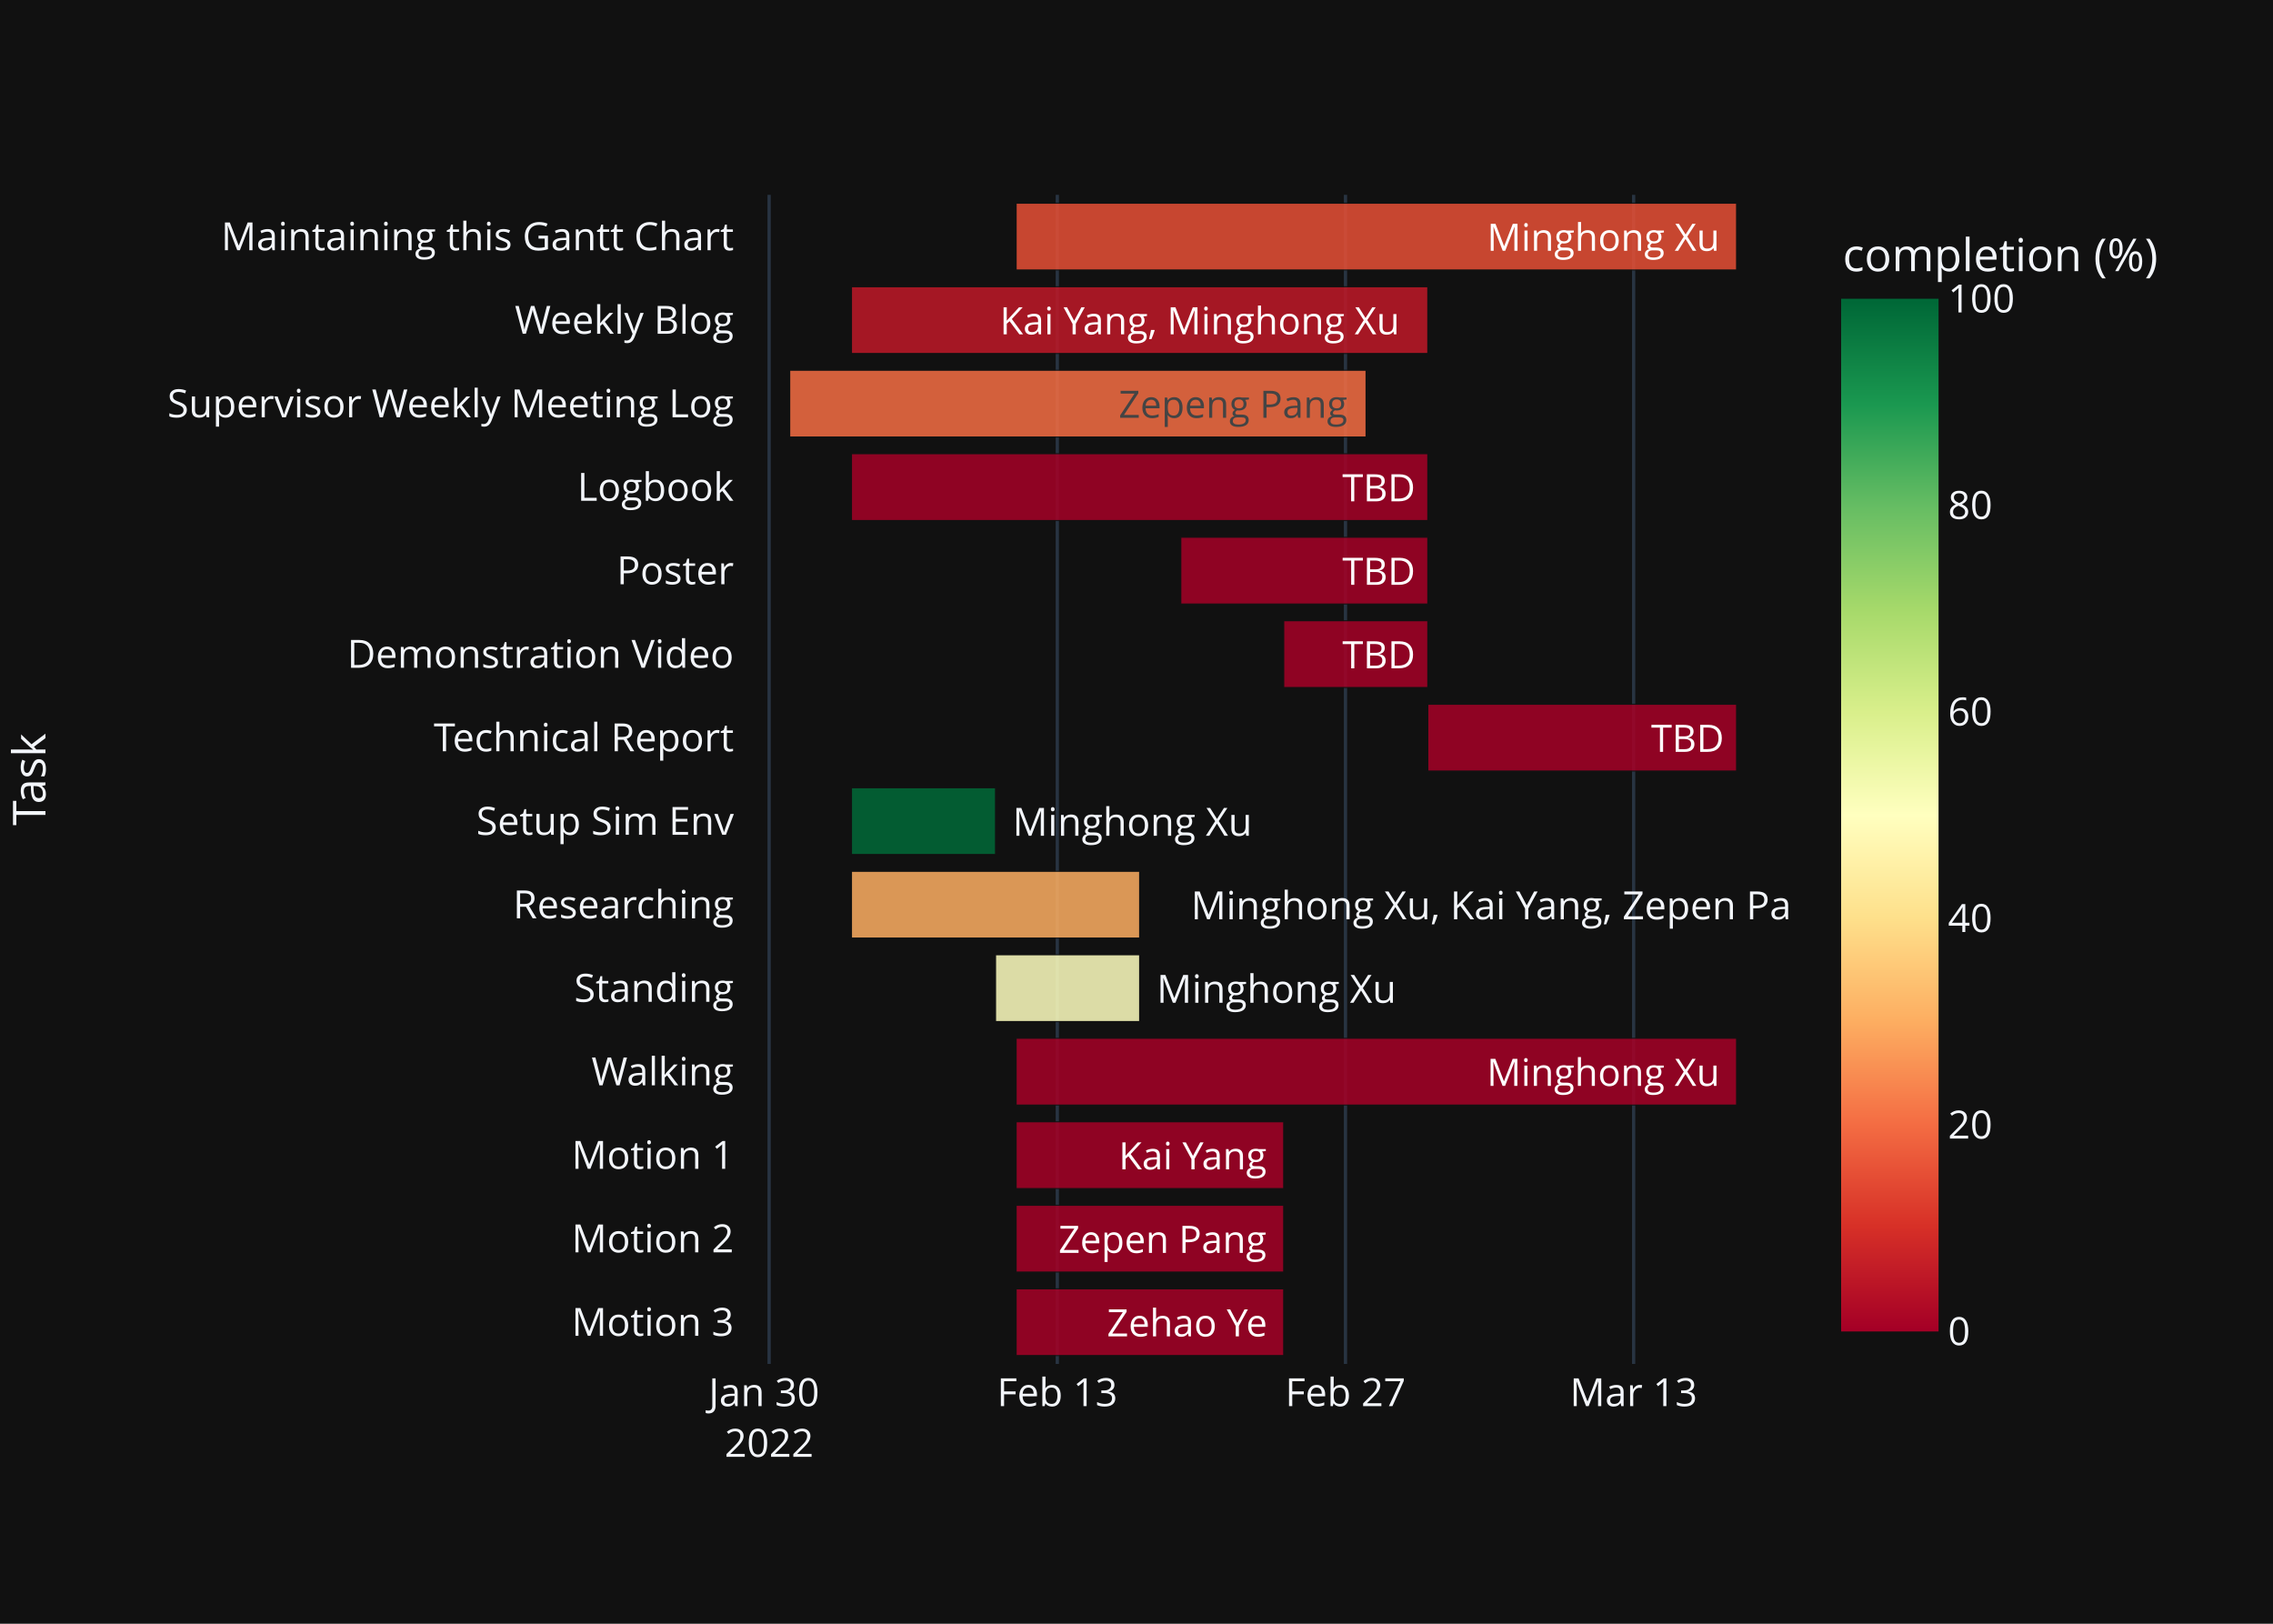
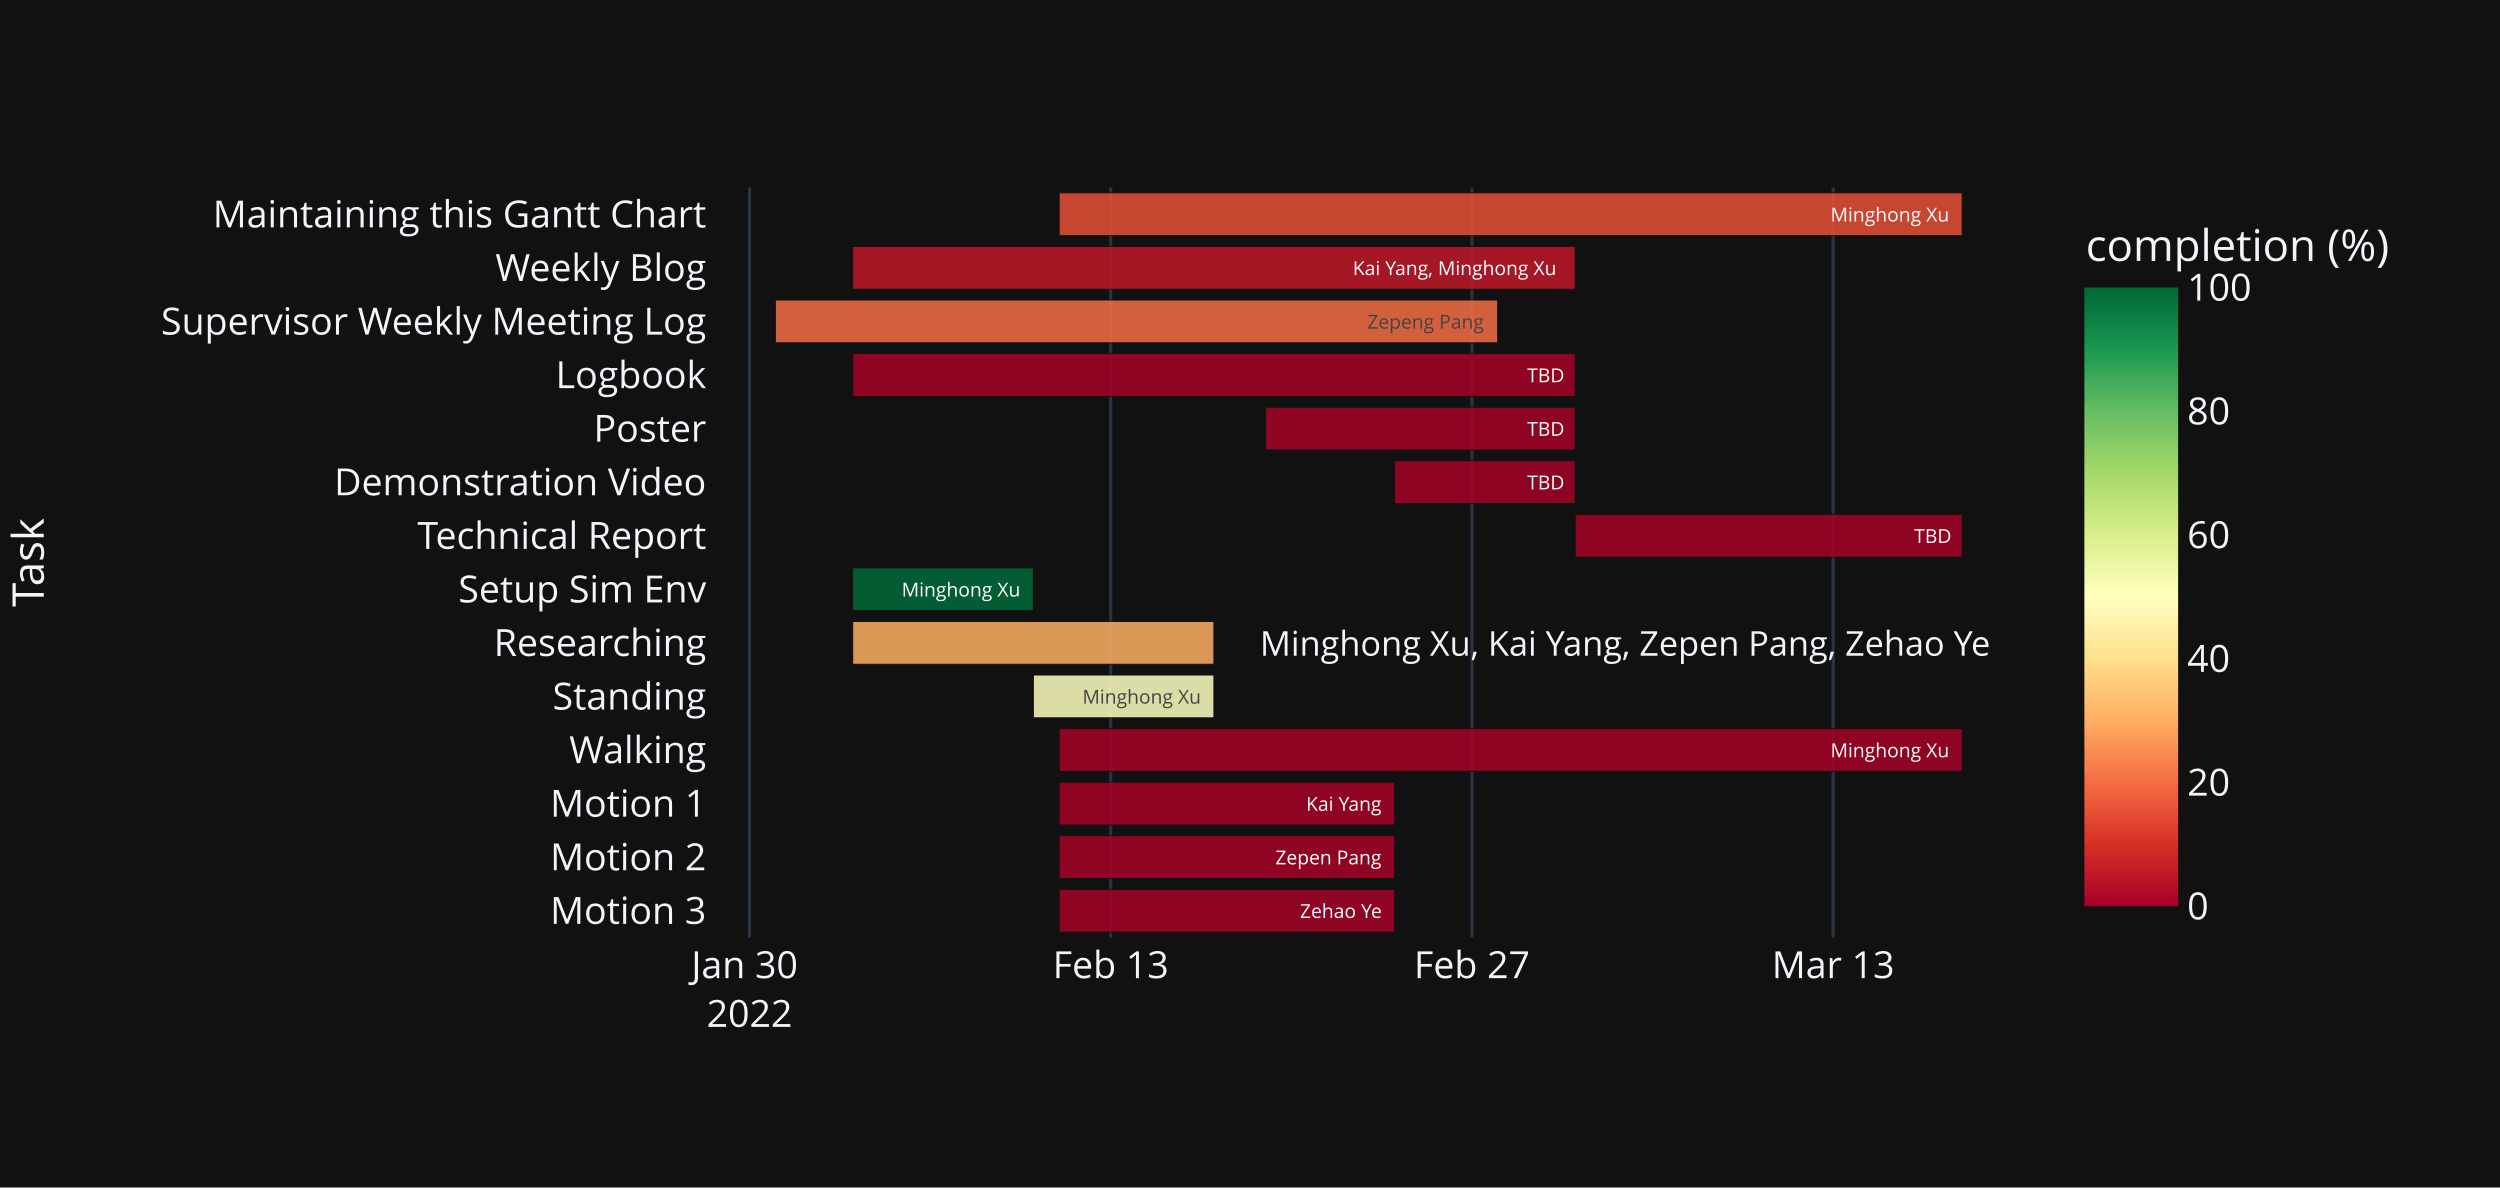
- <svg xmlns="http://www.w3.org/2000/svg" class="main-svg" width="1050" height="750" style="" viewBox="0 0 700 500">
-   <rect x="0" y="0" width="700" height="500" style="fill: rgb(17, 17, 17); fill-opacity: 1;" />
-   <defs id="defs-c829f0">
+ <svg xmlns="http://www.w3.org/2000/svg" class="main-svg" width="1200" height="570" style="" viewBox="0 0 800 380">
+   <rect x="0" y="0" width="800" height="380" style="fill: rgb(17, 17, 17); fill-opacity: 1;" />
+   <defs id="defs-2708a8">
    <g class="clips">
-       <clipPath id="clipc829f0xyplot" class="plotclip">
-         <rect width="324" height="360" />
-       </clipPath>
-       <clipPath class="axesclip" id="clipc829f0x">
-         <rect x="227" y="0" width="324" height="500" />
-       </clipPath>
-       <clipPath class="axesclip" id="clipc829f0y">
-         <rect x="0" y="60" width="700" height="360" />
-       </clipPath>
-       <clipPath class="axesclip" id="clipc829f0xy">
-         <rect x="227" y="60" width="324" height="360" />
+       <clipPath id="clip2708a8xyplot" class="plotclip">
+         <rect width="422" height="240" />
+       </clipPath>
+       <clipPath class="axesclip" id="clip2708a8x">
+         <rect x="227" y="0" width="422" height="380" />
+       </clipPath>
+       <clipPath class="axesclip" id="clip2708a8y">
+         <rect x="0" y="60" width="800" height="240" />
+       </clipPath>
+       <clipPath class="axesclip" id="clip2708a8xy">
+         <rect x="227" y="60" width="422" height="240" />
      </clipPath>
    </g>
    <g class="gradients">
-       <linearGradient x1="0" x2="0" y1="1" y2="0" id="gc829f0-cbcoloraxis">
+       <linearGradient x1="0" x2="0" y1="1" y2="0" id="g2708a8-cbcoloraxis">
        <stop offset="0%" stop-color="rgb(165, 0, 38)" stop-opacity="1" />
        <stop offset="10%" stop-color="rgb(215, 48, 39)" stop-opacity="1" />
        <stop offset="20%" stop-color="rgb(244, 109, 67)" stop-opacity="1" />
        <stop offset="30%" stop-color="rgb(253, 174, 97)" stop-opacity="1" />
        <stop offset="40%" stop-color="rgb(254, 224, 139)" stop-opacity="1" />
        <stop offset="50%" stop-color="rgb(255, 255, 191)" stop-opacity="1" />
        <stop offset="60%" stop-color="rgb(217, 239, 139)" stop-opacity="1" />
        <stop offset="70%" stop-color="rgb(166, 217, 106)" stop-opacity="1" />
        <stop offset="80%" stop-color="rgb(102, 189, 99)" stop-opacity="1" />
        <stop offset="90%" stop-color="rgb(26, 152, 80)" stop-opacity="1" />
        <stop offset="100%" stop-color="rgb(0, 104, 55)" stop-opacity="1" />
      </linearGradient>
    </g>
    <g class="patterns" />
  </defs>
  <g class="bglayer" />
  <g class="layer-below">
    <g class="imagelayer" />
    <g class="shapelayer" />
  </g>
  <g class="cartesianlayer">
    <g class="subplot xy">
      <g class="layer-subplot">
        <g class="shapelayer" />
        <g class="imagelayer" />
      </g>
      <g class="gridlayer">
        <g class="x">
-           <path class="xgrid crisp" transform="translate(236.86,0)" d="M0,60v360" style="stroke: rgb(40, 52, 66); stroke-opacity: 1; stroke-width: 1px;" />
-           <path class="xgrid crisp" transform="translate(325.61,0)" d="M0,60v360" style="stroke: rgb(40, 52, 66); stroke-opacity: 1; stroke-width: 1px;" />
-           <path class="xgrid crisp" transform="translate(414.36,0)" d="M0,60v360" style="stroke: rgb(40, 52, 66); stroke-opacity: 1; stroke-width: 1px;" />
-           <path class="xgrid crisp" transform="translate(503.1,0)" d="M0,60v360" style="stroke: rgb(40, 52, 66); stroke-opacity: 1; stroke-width: 1px;" />
+           <path class="xgrid crisp" transform="translate(239.84,0)" d="M0,60v240" style="stroke: rgb(40, 52, 66); stroke-opacity: 1; stroke-width: 1px;" />
+           <path class="xgrid crisp" transform="translate(355.43,0)" d="M0,60v240" style="stroke: rgb(40, 52, 66); stroke-opacity: 1; stroke-width: 1px;" />
+           <path class="xgrid crisp" transform="translate(471.03,0)" d="M0,60v240" style="stroke: rgb(40, 52, 66); stroke-opacity: 1; stroke-width: 1px;" />
+           <path class="xgrid crisp" transform="translate(586.62,0)" d="M0,60v240" style="stroke: rgb(40, 52, 66); stroke-opacity: 1; stroke-width: 1px;" />
        </g>
        <g class="y" />
      </g>
      <g class="zerolinelayer" />
      <path class="xlines-below" />
      <path class="ylines-below" />
      <g class="overlines-below" />
      <g class="xaxislayer-below" />
      <g class="yaxislayer-below" />
      <g class="overaxes-below" />
-       <g class="plot" transform="translate(227,60)" clip-path="url(#clipc829f0xyplot)">
+       <g class="plot" transform="translate(227,60)" clip-path="url(#clip2708a8xyplot)">
        <g class="barlayer mlayer">
          <g class="trace bars" style="opacity: 1;">
            <g class="points">
              <g class="point">
-                 <path d="M85.93,2.57V23.14H307.8V2.57Z" style="vector-effect: non-scaling-stroke; opacity: 0.85; stroke-width: 0.5px; fill: rgb(230, 79, 53); fill-opacity: 1; stroke: rgb(17, 17, 17); stroke-opacity: 1;" />
-                 <text class="bartext bartext-inside" text-anchor="middle" data-notex="1" x="0" y="0" style="font-family: 'Open Sans', verdana, arial, sans-serif; font-size: 12px; fill: rgb(255, 255, 255); fill-opacity: 1; white-space: pre;" transform="translate(266.7814,17.226)scale(0.9713333)">Minghong Xu</text>
-               </g>
-               <g class="point">
-                 <path d="M35.22,28.29V48.86H212.71V28.29Z" style="vector-effect: non-scaling-stroke; opacity: 0.85; stroke-width: 0.5px; fill: rgb(190, 24, 39); fill-opacity: 1; stroke: rgb(17, 17, 17); stroke-opacity: 1;" />
-                 <text class="bartext bartext-inside" text-anchor="middle" data-notex="1" x="0" y="0" style="font-family: 'Open Sans', verdana, arial, sans-serif; font-size: 12px; fill: rgb(255, 255, 255); fill-opacity: 1; white-space: pre;" transform="translate(142.4907,42.946)scale(0.9713333)">Kai Yang, Minghong Xu</text>
-               </g>
-               <g class="point">
-                 <path d="M16.2,54V74.57H193.7V54Z" style="vector-effect: non-scaling-stroke; opacity: 0.85; stroke-width: 0.5px; fill: rgb(244, 109, 67); fill-opacity: 1; stroke: rgb(17, 17, 17); stroke-opacity: 1;" />
-                 <text class="bartext bartext-inside" text-anchor="middle" data-notex="1" x="0" y="0" style="font-family: 'Open Sans', verdana, arial, sans-serif; font-size: 12px; fill: rgb(68, 68, 68); fill-opacity: 1; white-space: pre;" transform="translate(152.7421,68.656)scale(0.9713333)">Zepeng Pang</text>
-               </g>
-               <g class="point">
-                 <path d="M35.22,79.71V100.29H212.71V79.71Z" style="vector-effect: non-scaling-stroke; opacity: 0.85; stroke-width: 0.5px; fill: rgb(165, 0, 38); fill-opacity: 1; stroke: rgb(17, 17, 17); stroke-opacity: 1;" />
-                 <text class="bartext bartext-inside" text-anchor="middle" data-notex="1" x="0" y="0" style="font-family: 'Open Sans', verdana, arial, sans-serif; font-size: 12px; fill: rgb(255, 255, 255); fill-opacity: 1; white-space: pre;" transform="translate(197.6207,94.374)scale(0.972)">TBD</text>
-               </g>
-               <g class="point">
-                 <path d="M136.64,105.43V126H212.71V105.43Z" style="vector-effect: non-scaling-stroke; opacity: 0.85; stroke-width: 0.5px; fill: rgb(165, 0, 38); fill-opacity: 1; stroke: rgb(17, 17, 17); stroke-opacity: 1;" />
-                 <text class="bartext bartext-inside" text-anchor="middle" data-notex="1" x="0" y="0" style="font-family: 'Open Sans', verdana, arial, sans-serif; font-size: 12px; fill: rgb(255, 255, 255); fill-opacity: 1; white-space: pre;" transform="translate(197.629,120.086)scale(0.9713333)">TBD</text>
-               </g>
-               <g class="point">
-                 <path d="M168.34,131.14V151.71H212.71V131.14Z" style="vector-effect: non-scaling-stroke; opacity: 0.85; stroke-width: 0.5px; fill: rgb(165, 0, 38); fill-opacity: 1; stroke: rgb(17, 17, 17); stroke-opacity: 1;" />
-                 <text class="bartext bartext-inside" text-anchor="middle" data-notex="1" x="0" y="0" style="font-family: 'Open Sans', verdana, arial, sans-serif; font-size: 12px; fill: rgb(255, 255, 255); fill-opacity: 1; white-space: pre;" transform="translate(197.629,145.796)scale(0.9713333)">TBD</text>
-               </g>
-               <g class="point">
-                 <path d="M212.71,156.86V177.43H307.8V156.86Z" style="vector-effect: non-scaling-stroke; opacity: 0.85; stroke-width: 0.5px; fill: rgb(165, 0, 38); fill-opacity: 1; stroke: rgb(17, 17, 17); stroke-opacity: 1;" />
-                 <text class="bartext bartext-inside" text-anchor="middle" data-notex="1" x="0" y="0" style="font-family: 'Open Sans', verdana, arial, sans-serif; font-size: 12px; fill: rgb(255, 255, 255); fill-opacity: 1; white-space: pre;" transform="translate(292.719,171.516)scale(0.9713333)">TBD</text>
-               </g>
-               <g class="point">
-                 <path d="M35.22,182.57V203.14H79.59V182.57Z" style="vector-effect: non-scaling-stroke; opacity: 0.85; stroke-width: 0.5px; fill: rgb(0, 104, 55); fill-opacity: 1; stroke: rgb(17, 17, 17); stroke-opacity: 1;" />
-                 <text class="bartext bartext-outside" text-anchor="middle" data-notex="1" x="0" y="0" style="font-family: 'Open Sans', verdana, arial, sans-serif; font-size: 12px; fill: rgb(242, 245, 250); fill-opacity: 1; white-space: pre;" transform="translate(121.7306,197.355)">Minghong Xu</text>
-               </g>
-               <g class="point">
-                 <path d="M35.22,208.29V228.86H123.97V208.29Z" style="vector-effect: non-scaling-stroke; opacity: 0.85; stroke-width: 0.5px; fill: rgb(253, 174, 97); fill-opacity: 1; stroke: rgb(17, 17, 17); stroke-opacity: 1;" />
-                 <text class="bartext bartext-outside" text-anchor="middle" data-notex="1" x="0" y="0" style="font-family: 'Open Sans', verdana, arial, sans-serif; font-size: 12px; fill: rgb(242, 245, 250); fill-opacity: 1; white-space: pre;" transform="translate(267.6419,223.075)">Minghong Xu, Kai Yang, Zepen Pang, Zehao Ye</text>
-               </g>
-               <g class="point">
-                 <path d="M79.59,234V254.57H123.97V234Z" style="vector-effect: non-scaling-stroke; opacity: 0.85; stroke-width: 0.5px; fill: rgb(255, 255, 191); fill-opacity: 1; stroke: rgb(17, 17, 17); stroke-opacity: 1;" />
-                 <text class="bartext bartext-outside" text-anchor="middle" data-notex="1" x="0" y="0" style="font-family: 'Open Sans', verdana, arial, sans-serif; font-size: 12px; fill: rgb(242, 245, 250); fill-opacity: 1; white-space: pre;" transform="translate(166.1106,248.785)">Minghong Xu</text>
-               </g>
-               <g class="point">
-                 <path d="M85.93,259.71V280.29H307.8V259.71Z" style="vector-effect: non-scaling-stroke; opacity: 0.85; stroke-width: 0.5px; fill: rgb(165, 0, 38); fill-opacity: 1; stroke: rgb(17, 17, 17); stroke-opacity: 1;" />
-                 <text class="bartext bartext-inside" text-anchor="middle" data-notex="1" x="0" y="0" style="font-family: 'Open Sans', verdana, arial, sans-serif; font-size: 12px; fill: rgb(255, 255, 255); fill-opacity: 1; white-space: pre;" transform="translate(266.7553,274.374)scale(0.972)">Minghong Xu</text>
-               </g>
-               <g class="point">
-                 <path d="M85.93,285.43V306H168.34V285.43Z" style="vector-effect: non-scaling-stroke; opacity: 0.85; stroke-width: 0.5px; fill: rgb(165, 0, 38); fill-opacity: 1; stroke: rgb(17, 17, 17); stroke-opacity: 1;" />
-                 <text class="bartext bartext-inside" text-anchor="middle" data-notex="1" x="0" y="0" style="font-family: 'Open Sans', verdana, arial, sans-serif; font-size: 12px; fill: rgb(255, 255, 255); fill-opacity: 1; white-space: pre;" transform="translate(140.313,300.086)scale(0.9713333)">Kai Yang</text>
-               </g>
-               <g class="point">
-                 <path d="M85.93,311.14V331.71H168.34V311.14Z" style="vector-effect: non-scaling-stroke; opacity: 0.85; stroke-width: 0.5px; fill: rgb(165, 0, 38); fill-opacity: 1; stroke: rgb(17, 17, 17); stroke-opacity: 1;" />
-                 <text class="bartext bartext-inside" text-anchor="middle" data-notex="1" x="0" y="0" style="font-family: 'Open Sans', verdana, arial, sans-serif; font-size: 12px; fill: rgb(255, 255, 255); fill-opacity: 1; white-space: pre;" transform="translate(131.0094,325.796)scale(0.9713333)">Zepen Pang</text>
-               </g>
-               <g class="point">
-                 <path d="M85.93,336.86V357.43H168.34V336.86Z" style="vector-effect: non-scaling-stroke; opacity: 0.85; stroke-width: 0.5px; fill: rgb(165, 0, 38); fill-opacity: 1; stroke: rgb(17, 17, 17); stroke-opacity: 1;" />
-                 <text class="bartext bartext-inside" text-anchor="middle" data-notex="1" x="0" y="0" style="font-family: 'Open Sans', verdana, arial, sans-serif; font-size: 12px; fill: rgb(255, 255, 255); fill-opacity: 1; white-space: pre;" transform="translate(138.5828,351.516)scale(0.9713333)">Zehao Ye</text>
+                 <path d="M111.92,1.71V15.43H400.9V1.71Z" style="vector-effect: non-scaling-stroke; opacity: 0.85; stroke-width: 0.5px; fill: rgb(230, 79, 53); fill-opacity: 1; stroke: rgb(17, 17, 17); stroke-opacity: 1;" />
+                 <text class="bartext bartext-inside" text-anchor="middle" data-notex="1" x="0" y="0" style="font-family: 'Open Sans', verdana, arial, sans-serif; font-size: 12px; fill: rgb(255, 255, 255); fill-opacity: 1; white-space: pre;" transform="translate(377.7556,10.886)scale(0.5146667)">Minghong Xu</text>
+               </g>
+               <g class="point">
+                 <path d="M45.87,18.86V32.57H277.05V18.86Z" style="vector-effect: non-scaling-stroke; opacity: 0.85; stroke-width: 0.5px; fill: rgb(190, 24, 39); fill-opacity: 1; stroke: rgb(17, 17, 17); stroke-opacity: 1;" />
+                 <text class="bartext bartext-inside" text-anchor="middle" data-notex="1" x="0" y="0" style="font-family: 'Open Sans', verdana, arial, sans-serif; font-size: 12px; fill: rgb(255, 255, 255); fill-opacity: 1; white-space: pre;" transform="translate(238.4796,28.028)scale(0.514)">Kai Yang, Minghong Xu</text>
+               </g>
+               <g class="point">
+                 <path d="M21.1,36V49.71H252.28V36Z" style="vector-effect: non-scaling-stroke; opacity: 0.85; stroke-width: 0.5px; fill: rgb(244, 109, 67); fill-opacity: 1; stroke: rgb(17, 17, 17); stroke-opacity: 1;" />
+                 <text class="bartext bartext-inside" text-anchor="middle" data-notex="1" x="0" y="0" style="font-family: 'Open Sans', verdana, arial, sans-serif; font-size: 12px; fill: rgb(68, 68, 68); fill-opacity: 1; white-space: pre;" transform="translate(229.1938,45.168)scale(0.514)">Zepeng Pang</text>
+               </g>
+               <g class="point">
+                 <path d="M45.87,53.14V66.86H277.05V53.14Z" style="vector-effect: non-scaling-stroke; opacity: 0.85; stroke-width: 0.5px; fill: rgb(165, 0, 38); fill-opacity: 1; stroke: rgb(17, 17, 17); stroke-opacity: 1;" />
+                 <text class="bartext bartext-inside" text-anchor="middle" data-notex="1" x="0" y="0" style="font-family: 'Open Sans', verdana, arial, sans-serif; font-size: 12px; fill: rgb(255, 255, 255); fill-opacity: 1; white-space: pre;" transform="translate(267.6488,62.316)scale(0.5146667)">TBD</text>
+               </g>
+               <g class="point">
+                 <path d="M177.97,70.29V84H277.05V70.29Z" style="vector-effect: non-scaling-stroke; opacity: 0.85; stroke-width: 0.5px; fill: rgb(165, 0, 38); fill-opacity: 1; stroke: rgb(17, 17, 17); stroke-opacity: 1;" />
+                 <text class="bartext bartext-inside" text-anchor="middle" data-notex="1" x="0" y="0" style="font-family: 'Open Sans', verdana, arial, sans-serif; font-size: 12px; fill: rgb(255, 255, 255); fill-opacity: 1; white-space: pre;" transform="translate(267.6571,79.458)scale(0.514)">TBD</text>
+               </g>
+               <g class="point">
+                 <path d="M219.26,87.43V101.14H277.05V87.43Z" style="vector-effect: non-scaling-stroke; opacity: 0.85; stroke-width: 0.5px; fill: rgb(165, 0, 38); fill-opacity: 1; stroke: rgb(17, 17, 17); stroke-opacity: 1;" />
+                 <text class="bartext bartext-inside" text-anchor="middle" data-notex="1" x="0" y="0" style="font-family: 'Open Sans', verdana, arial, sans-serif; font-size: 12px; fill: rgb(255, 255, 255); fill-opacity: 1; white-space: pre;" transform="translate(267.6571,96.598)scale(0.514)">TBD</text>
+               </g>
+               <g class="point">
+                 <path d="M277.05,104.57V118.29H400.9V104.57Z" style="vector-effect: non-scaling-stroke; opacity: 0.85; stroke-width: 0.5px; fill: rgb(165, 0, 38); fill-opacity: 1; stroke: rgb(17, 17, 17); stroke-opacity: 1;" />
+                 <text class="bartext bartext-inside" text-anchor="middle" data-notex="1" x="0" y="0" style="font-family: 'Open Sans', verdana, arial, sans-serif; font-size: 12px; fill: rgb(255, 255, 255); fill-opacity: 1; white-space: pre;" transform="translate(391.4988,113.746)scale(0.5146667)">TBD</text>
+               </g>
+               <g class="point">
+                 <path d="M45.87,121.71V135.43H103.67V121.71Z" style="vector-effect: non-scaling-stroke; opacity: 0.85; stroke-width: 0.5px; fill: rgb(0, 104, 55); fill-opacity: 1; stroke: rgb(17, 17, 17); stroke-opacity: 1;" />
+                 <text class="bartext bartext-inside" text-anchor="middle" data-notex="1" x="0" y="0" style="font-family: 'Open Sans', verdana, arial, sans-serif; font-size: 12px; fill: rgb(255, 255, 255); fill-opacity: 1; white-space: pre;" transform="translate(80.52562,130.886)scale(0.5146667)">Minghong Xu</text>
+               </g>
+               <g class="point">
+                 <path d="M45.87,138.86V152.57H161.46V138.86Z" style="vector-effect: non-scaling-stroke; opacity: 0.85; stroke-width: 0.5px; fill: rgb(253, 174, 97); fill-opacity: 1; stroke: rgb(17, 17, 17); stroke-opacity: 1;" />
+                 <text class="bartext bartext-outside" text-anchor="middle" data-notex="1" x="0" y="0" style="font-family: 'Open Sans', verdana, arial, sans-serif; font-size: 12px; fill: rgb(242, 245, 250); fill-opacity: 1; white-space: pre;" transform="translate(293.0341,149.828)scale(0.914)">Minghong Xu, Kai Yang, Zepen Pang, Zehao Ye</text>
+               </g>
+               <g class="point">
+                 <path d="M103.67,156V169.71H161.46V156Z" style="vector-effect: non-scaling-stroke; opacity: 0.85; stroke-width: 0.5px; fill: rgb(255, 255, 191); fill-opacity: 1; stroke: rgb(17, 17, 17); stroke-opacity: 1;" />
+                 <text class="bartext bartext-inside" text-anchor="middle" data-notex="1" x="0" y="0" style="font-family: 'Open Sans', verdana, arial, sans-serif; font-size: 12px; fill: rgb(68, 68, 68); fill-opacity: 1; white-space: pre;" transform="translate(138.3417,165.168)scale(0.514)">Minghong Xu</text>
+               </g>
+               <g class="point">
+                 <path d="M111.92,173.14V186.86H400.9V173.14Z" style="vector-effect: non-scaling-stroke; opacity: 0.85; stroke-width: 0.5px; fill: rgb(165, 0, 38); fill-opacity: 1; stroke: rgb(17, 17, 17); stroke-opacity: 1;" />
+                 <text class="bartext bartext-inside" text-anchor="middle" data-notex="1" x="0" y="0" style="font-family: 'Open Sans', verdana, arial, sans-serif; font-size: 12px; fill: rgb(255, 255, 255); fill-opacity: 1; white-space: pre;" transform="translate(377.7556,182.316)scale(0.5146667)">Minghong Xu</text>
+               </g>
+               <g class="point">
+                 <path d="M111.92,190.29V204H219.26V190.29Z" style="vector-effect: non-scaling-stroke; opacity: 0.85; stroke-width: 0.5px; fill: rgb(165, 0, 38); fill-opacity: 1; stroke: rgb(17, 17, 17); stroke-opacity: 1;" />
+                 <text class="bartext bartext-inside" text-anchor="middle" data-notex="1" x="0" y="0" style="font-family: 'Open Sans', verdana, arial, sans-serif; font-size: 12px; fill: rgb(255, 255, 255); fill-opacity: 1; white-space: pre;" transform="translate(203.0165,199.458)scale(0.514)">Kai Yang</text>
+               </g>
+               <g class="point">
+                 <path d="M111.92,207.43V221.14H219.26V207.43Z" style="vector-effect: non-scaling-stroke; opacity: 0.85; stroke-width: 0.5px; fill: rgb(165, 0, 38); fill-opacity: 1; stroke: rgb(17, 17, 17); stroke-opacity: 1;" />
+                 <text class="bartext bartext-inside" text-anchor="middle" data-notex="1" x="0" y="0" style="font-family: 'Open Sans', verdana, arial, sans-serif; font-size: 12px; fill: rgb(255, 255, 255); fill-opacity: 1; white-space: pre;" transform="translate(198.0933,216.598)scale(0.514)">Zepen Pang</text>
+               </g>
+               <g class="point">
+                 <path d="M111.92,224.57V238.29H219.26V224.57Z" style="vector-effect: non-scaling-stroke; opacity: 0.85; stroke-width: 0.5px; fill: rgb(165, 0, 38); fill-opacity: 1; stroke: rgb(17, 17, 17); stroke-opacity: 1;" />
+                 <text class="bartext bartext-inside" text-anchor="middle" data-notex="1" x="0" y="0" style="font-family: 'Open Sans', verdana, arial, sans-serif; font-size: 12px; fill: rgb(255, 255, 255); fill-opacity: 1; white-space: pre;" transform="translate(202.0825,233.746)scale(0.5146667)">Zehao Ye</text>
              </g>
            </g>
          </g>
        </g>
      </g>
      <g class="overplot" />
      <path class="xlines-above crisp" d="M0,0" style="fill: none;" />
      <path class="ylines-above crisp" d="M0,0" style="fill: none;" />
      <g class="overlines-above" />
      <g class="xaxislayer-above">
        <g class="xtick">
-           <text text-anchor="middle" x="0" y="433" transform="translate(236.86,0)" style="font-family: 'Open Sans', verdana, arial, sans-serif; font-size: 12px; fill: rgb(242, 245, 250); fill-opacity: 1; white-space: pre; opacity: 1;">
-             <tspan class="line" dy="0em" x="0" y="433">Jan 30</tspan>
-             <tspan class="line" dy="1.3em" x="0" y="433">2022</tspan>
+           <text text-anchor="middle" x="0" y="313" transform="translate(239.84,0)" style="font-family: 'Open Sans', verdana, arial, sans-serif; font-size: 12px; fill: rgb(242, 245, 250); fill-opacity: 1; white-space: pre; opacity: 1;">
+             <tspan class="line" dy="0em" x="0" y="313">Jan 30</tspan>
+             <tspan class="line" dy="1.3em" x="0" y="313">2022</tspan>
          </text>
        </g>
        <g class="xtick">
-           <text text-anchor="middle" x="0" y="433" style="font-family: 'Open Sans', verdana, arial, sans-serif; font-size: 12px; fill: rgb(242, 245, 250); fill-opacity: 1; white-space: pre; opacity: 1;" transform="translate(325.61,0)">Feb 13</text>
-         </g>
-         <g class="xtick">
-           <text text-anchor="middle" x="0" y="433" style="font-family: 'Open Sans', verdana, arial, sans-serif; font-size: 12px; fill: rgb(242, 245, 250); fill-opacity: 1; white-space: pre; opacity: 1;" transform="translate(414.36,0)">Feb 27</text>
-         </g>
-         <g class="xtick">
-           <text text-anchor="middle" x="0" y="433" style="font-family: 'Open Sans', verdana, arial, sans-serif; font-size: 12px; fill: rgb(242, 245, 250); fill-opacity: 1; white-space: pre; opacity: 1;" transform="translate(503.1,0)">Mar 13</text>
+           <text text-anchor="middle" x="0" y="313" style="font-family: 'Open Sans', verdana, arial, sans-serif; font-size: 12px; fill: rgb(242, 245, 250); fill-opacity: 1; white-space: pre; opacity: 1;" transform="translate(355.43,0)">Feb 13</text>
+         </g>
+         <g class="xtick">
+           <text text-anchor="middle" x="0" y="313" style="font-family: 'Open Sans', verdana, arial, sans-serif; font-size: 12px; fill: rgb(242, 245, 250); fill-opacity: 1; white-space: pre; opacity: 1;" transform="translate(471.03,0)">Feb 27</text>
+         </g>
+         <g class="xtick">
+           <text text-anchor="middle" x="0" y="313" style="font-family: 'Open Sans', verdana, arial, sans-serif; font-size: 12px; fill: rgb(242, 245, 250); fill-opacity: 1; white-space: pre; opacity: 1;" transform="translate(586.62,0)">Mar 13</text>
        </g>
      </g>
      <g class="yaxislayer-above">
        <g class="ytick">
-           <text text-anchor="end" x="226" y="4.2" transform="translate(0,407.14)" style="font-family: 'Open Sans', verdana, arial, sans-serif; font-size: 12px; fill: rgb(242, 245, 250); fill-opacity: 1; white-space: pre; opacity: 1;">Motion 3</text>
-         </g>
-         <g class="ytick">
-           <text text-anchor="end" x="226" y="4.2" transform="translate(0,381.43)" style="font-family: 'Open Sans', verdana, arial, sans-serif; font-size: 12px; fill: rgb(242, 245, 250); fill-opacity: 1; white-space: pre; opacity: 1;">Motion 2</text>
-         </g>
-         <g class="ytick">
-           <text text-anchor="end" x="226" y="4.2" transform="translate(0,355.71)" style="font-family: 'Open Sans', verdana, arial, sans-serif; font-size: 12px; fill: rgb(242, 245, 250); fill-opacity: 1; white-space: pre; opacity: 1;">Motion 1</text>
-         </g>
-         <g class="ytick">
-           <text text-anchor="end" x="226" y="4.2" transform="translate(0,330)" style="font-family: 'Open Sans', verdana, arial, sans-serif; font-size: 12px; fill: rgb(242, 245, 250); fill-opacity: 1; white-space: pre; opacity: 1;">Walking</text>
-         </g>
-         <g class="ytick">
-           <text text-anchor="end" x="226" y="4.2" transform="translate(0,304.29)" style="font-family: 'Open Sans', verdana, arial, sans-serif; font-size: 12px; fill: rgb(242, 245, 250); fill-opacity: 1; white-space: pre; opacity: 1;">Standing</text>
-         </g>
-         <g class="ytick">
-           <text text-anchor="end" x="226" y="4.2" transform="translate(0,278.57)" style="font-family: 'Open Sans', verdana, arial, sans-serif; font-size: 12px; fill: rgb(242, 245, 250); fill-opacity: 1; white-space: pre; opacity: 1;">Researching</text>
-         </g>
-         <g class="ytick">
-           <text text-anchor="end" x="226" y="4.2" transform="translate(0,252.86)" style="font-family: 'Open Sans', verdana, arial, sans-serif; font-size: 12px; fill: rgb(242, 245, 250); fill-opacity: 1; white-space: pre; opacity: 1;">Setup Sim Env</text>
-         </g>
-         <g class="ytick">
-           <text text-anchor="end" x="226" y="4.2" transform="translate(0,227.14)" style="font-family: 'Open Sans', verdana, arial, sans-serif; font-size: 12px; fill: rgb(242, 245, 250); fill-opacity: 1; white-space: pre; opacity: 1;">Technical Report</text>
-         </g>
-         <g class="ytick">
-           <text text-anchor="end" x="226" y="4.2" transform="translate(0,201.43)" style="font-family: 'Open Sans', verdana, arial, sans-serif; font-size: 12px; fill: rgb(242, 245, 250); fill-opacity: 1; white-space: pre; opacity: 1;">Demonstration Video</text>
-         </g>
-         <g class="ytick">
-           <text text-anchor="end" x="226" y="4.2" transform="translate(0,175.71)" style="font-family: 'Open Sans', verdana, arial, sans-serif; font-size: 12px; fill: rgb(242, 245, 250); fill-opacity: 1; white-space: pre; opacity: 1;">Poster</text>
-         </g>
-         <g class="ytick">
-           <text text-anchor="end" x="226" y="4.2" transform="translate(0,150)" style="font-family: 'Open Sans', verdana, arial, sans-serif; font-size: 12px; fill: rgb(242, 245, 250); fill-opacity: 1; white-space: pre; opacity: 1;">Logbook</text>
-         </g>
-         <g class="ytick">
-           <text text-anchor="end" x="226" y="4.2" transform="translate(0,124.29)" style="font-family: 'Open Sans', verdana, arial, sans-serif; font-size: 12px; fill: rgb(242, 245, 250); fill-opacity: 1; white-space: pre; opacity: 1;">Supervisor Weekly Meeting Log</text>
-         </g>
-         <g class="ytick">
-           <text text-anchor="end" x="226" y="4.2" transform="translate(0,98.57)" style="font-family: 'Open Sans', verdana, arial, sans-serif; font-size: 12px; fill: rgb(242, 245, 250); fill-opacity: 1; white-space: pre; opacity: 1;">Weekly Blog</text>
-         </g>
-         <g class="ytick">
-           <text text-anchor="end" x="226" y="4.2" transform="translate(0,72.86)" style="font-family: 'Open Sans', verdana, arial, sans-serif; font-size: 12px; fill: rgb(242, 245, 250); fill-opacity: 1; white-space: pre; opacity: 1;">Maintaining this Gantt Chart</text>
+           <text text-anchor="end" x="226" y="4.2" transform="translate(0,291.43)" style="font-family: 'Open Sans', verdana, arial, sans-serif; font-size: 12px; fill: rgb(242, 245, 250); fill-opacity: 1; white-space: pre; opacity: 1;">Motion 3</text>
+         </g>
+         <g class="ytick">
+           <text text-anchor="end" x="226" y="4.2" transform="translate(0,274.29)" style="font-family: 'Open Sans', verdana, arial, sans-serif; font-size: 12px; fill: rgb(242, 245, 250); fill-opacity: 1; white-space: pre; opacity: 1;">Motion 2</text>
+         </g>
+         <g class="ytick">
+           <text text-anchor="end" x="226" y="4.2" transform="translate(0,257.14)" style="font-family: 'Open Sans', verdana, arial, sans-serif; font-size: 12px; fill: rgb(242, 245, 250); fill-opacity: 1; white-space: pre; opacity: 1;">Motion 1</text>
+         </g>
+         <g class="ytick">
+           <text text-anchor="end" x="226" y="4.2" transform="translate(0,240)" style="font-family: 'Open Sans', verdana, arial, sans-serif; font-size: 12px; fill: rgb(242, 245, 250); fill-opacity: 1; white-space: pre; opacity: 1;">Walking</text>
+         </g>
+         <g class="ytick">
+           <text text-anchor="end" x="226" y="4.2" transform="translate(0,222.86)" style="font-family: 'Open Sans', verdana, arial, sans-serif; font-size: 12px; fill: rgb(242, 245, 250); fill-opacity: 1; white-space: pre; opacity: 1;">Standing</text>
+         </g>
+         <g class="ytick">
+           <text text-anchor="end" x="226" y="4.2" transform="translate(0,205.71)" style="font-family: 'Open Sans', verdana, arial, sans-serif; font-size: 12px; fill: rgb(242, 245, 250); fill-opacity: 1; white-space: pre; opacity: 1;">Researching</text>
+         </g>
+         <g class="ytick">
+           <text text-anchor="end" x="226" y="4.2" transform="translate(0,188.57)" style="font-family: 'Open Sans', verdana, arial, sans-serif; font-size: 12px; fill: rgb(242, 245, 250); fill-opacity: 1; white-space: pre; opacity: 1;">Setup Sim Env</text>
+         </g>
+         <g class="ytick">
+           <text text-anchor="end" x="226" y="4.2" transform="translate(0,171.43)" style="font-family: 'Open Sans', verdana, arial, sans-serif; font-size: 12px; fill: rgb(242, 245, 250); fill-opacity: 1; white-space: pre; opacity: 1;">Technical Report</text>
+         </g>
+         <g class="ytick">
+           <text text-anchor="end" x="226" y="4.2" transform="translate(0,154.29)" style="font-family: 'Open Sans', verdana, arial, sans-serif; font-size: 12px; fill: rgb(242, 245, 250); fill-opacity: 1; white-space: pre; opacity: 1;">Demonstration Video</text>
+         </g>
+         <g class="ytick">
+           <text text-anchor="end" x="226" y="4.2" transform="translate(0,137.14)" style="font-family: 'Open Sans', verdana, arial, sans-serif; font-size: 12px; fill: rgb(242, 245, 250); fill-opacity: 1; white-space: pre; opacity: 1;">Poster</text>
+         </g>
+         <g class="ytick">
+           <text text-anchor="end" x="226" y="4.2" transform="translate(0,120)" style="font-family: 'Open Sans', verdana, arial, sans-serif; font-size: 12px; fill: rgb(242, 245, 250); fill-opacity: 1; white-space: pre; opacity: 1;">Logbook</text>
+         </g>
+         <g class="ytick">
+           <text text-anchor="end" x="226" y="4.2" transform="translate(0,102.86)" style="font-family: 'Open Sans', verdana, arial, sans-serif; font-size: 12px; fill: rgb(242, 245, 250); fill-opacity: 1; white-space: pre; opacity: 1;">Supervisor Weekly Meeting Log</text>
+         </g>
+         <g class="ytick">
+           <text text-anchor="end" x="226" y="4.2" transform="translate(0,85.71)" style="font-family: 'Open Sans', verdana, arial, sans-serif; font-size: 12px; fill: rgb(242, 245, 250); fill-opacity: 1; white-space: pre; opacity: 1;">Weekly Blog</text>
+         </g>
+         <g class="ytick">
+           <text text-anchor="end" x="226" y="4.2" transform="translate(0,68.57)" style="font-family: 'Open Sans', verdana, arial, sans-serif; font-size: 12px; fill: rgb(242, 245, 250); fill-opacity: 1; white-space: pre; opacity: 1;">Maintaining this Gantt Chart</text>
        </g>
      </g>
      <g class="overaxes-above" />
    </g>
  </g>
  <g class="polarlayer" />
  <g class="smithlayer" />
  <g class="ternarylayer" />
  <g class="geolayer" />
  <g class="funnelarealayer" />
  <g class="pielayer" />
  <g class="iciclelayer" />
  <g class="treemaplayer" />
  <g class="sunburstlayer" />
  <g class="glimages" />
-   <defs id="topdefs-c829f0">
+   <defs id="topdefs-2708a8">
    <g class="clips" />
  </defs>
  <g class="layer-above">
    <g class="imagelayer" />
    <g class="shapelayer" />
  </g>
  <g class="infolayer">
    <g class="cbcoloraxis colorbar" transform="translate(227,60)">
-       <rect class="cbbg" x="330" y="0" width="130.219" height="360" style="fill: rgb(0, 0, 0); fill-opacity: 0; stroke: rgb(68, 68, 68); stroke-opacity: 1; stroke-width: 0;" />
+       <rect class="cbbg" x="430" y="0" width="130.172" height="240" style="fill: rgb(0, 0, 0); fill-opacity: 0; stroke: rgb(68, 68, 68); stroke-opacity: 1; stroke-width: 0;" />
      <g class="cbfills" transform="translate(0,32)">
-         <rect class="cbfill" x="340" y="0" width="30" height="318" style="fill: url('#gc829f0-cbcoloraxis');" />
+         <rect class="cbfill" x="440" y="0" width="30" height="198" style="fill: url('#g2708a8-cbcoloraxis');" />
      </g>
      <g class="cblines" transform="translate(0,32)" />
      <g class="cbaxis crisp" transform="translate(0,-60)">
        <g class="ycbcoloraxistick">
-           <text text-anchor="start" x="372.9" y="4.2" transform="translate(0,410)" style="font-family: 'Open Sans', verdana, arial, sans-serif; font-size: 12px; fill: rgb(242, 245, 250); fill-opacity: 1; white-space: pre; opacity: 1;">0</text>
-         </g>
-         <g class="ycbcoloraxistick">
-           <text text-anchor="start" x="372.9" y="4.2" style="font-family: 'Open Sans', verdana, arial, sans-serif; font-size: 12px; fill: rgb(242, 245, 250); fill-opacity: 1; white-space: pre; opacity: 1;" transform="translate(0,346.4)">20</text>
-         </g>
-         <g class="ycbcoloraxistick">
-           <text text-anchor="start" x="372.9" y="4.2" style="font-family: 'Open Sans', verdana, arial, sans-serif; font-size: 12px; fill: rgb(242, 245, 250); fill-opacity: 1; white-space: pre; opacity: 1;" transform="translate(0,282.8)">40</text>
-         </g>
-         <g class="ycbcoloraxistick">
-           <text text-anchor="start" x="372.9" y="4.2" style="font-family: 'Open Sans', verdana, arial, sans-serif; font-size: 12px; fill: rgb(242, 245, 250); fill-opacity: 1; white-space: pre; opacity: 1;" transform="translate(0,219.2)">60</text>
-         </g>
-         <g class="ycbcoloraxistick">
-           <text text-anchor="start" x="372.9" y="4.2" style="font-family: 'Open Sans', verdana, arial, sans-serif; font-size: 12px; fill: rgb(242, 245, 250); fill-opacity: 1; white-space: pre; opacity: 1;" transform="translate(0,155.6)">80</text>
-         </g>
-         <g class="ycbcoloraxistick">
-           <text text-anchor="start" x="372.9" y="4.2" style="font-family: 'Open Sans', verdana, arial, sans-serif; font-size: 12px; fill: rgb(242, 245, 250); fill-opacity: 1; white-space: pre; opacity: 1;" transform="translate(0,92)">100</text>
+           <text text-anchor="start" x="472.9" y="4.2" transform="translate(0,290)" style="font-family: 'Open Sans', verdana, arial, sans-serif; font-size: 12px; fill: rgb(242, 245, 250); fill-opacity: 1; white-space: pre; opacity: 1;">0</text>
+         </g>
+         <g class="ycbcoloraxistick">
+           <text text-anchor="start" x="472.9" y="4.2" style="font-family: 'Open Sans', verdana, arial, sans-serif; font-size: 12px; fill: rgb(242, 245, 250); fill-opacity: 1; white-space: pre; opacity: 1;" transform="translate(0,250.4)">20</text>
+         </g>
+         <g class="ycbcoloraxistick">
+           <text text-anchor="start" x="472.9" y="4.2" style="font-family: 'Open Sans', verdana, arial, sans-serif; font-size: 12px; fill: rgb(242, 245, 250); fill-opacity: 1; white-space: pre; opacity: 1;" transform="translate(0,210.8)">40</text>
+         </g>
+         <g class="ycbcoloraxistick">
+           <text text-anchor="start" x="472.9" y="4.2" style="font-family: 'Open Sans', verdana, arial, sans-serif; font-size: 12px; fill: rgb(242, 245, 250); fill-opacity: 1; white-space: pre; opacity: 1;" transform="translate(0,171.2)">60</text>
+         </g>
+         <g class="ycbcoloraxistick">
+           <text text-anchor="start" x="472.9" y="4.2" style="font-family: 'Open Sans', verdana, arial, sans-serif; font-size: 12px; fill: rgb(242, 245, 250); fill-opacity: 1; white-space: pre; opacity: 1;" transform="translate(0,131.6)">80</text>
+         </g>
+         <g class="ycbcoloraxistick">
+           <text text-anchor="start" x="472.9" y="4.2" style="font-family: 'Open Sans', verdana, arial, sans-serif; font-size: 12px; fill: rgb(242, 245, 250); fill-opacity: 1; white-space: pre; opacity: 1;" transform="translate(0,92)">100</text>
        </g>
      </g>
      <g class="cbtitleunshift" transform="translate(-227,-60)">
        <g class="cbtitle" transform="">
-           <text class="ycbcoloraxistitle" x="567.48" y="83.5" text-anchor="start" style="font-family: 'Open Sans', verdana, arial, sans-serif; font-size: 14px; fill: rgb(242, 245, 250); opacity: 1; font-weight: normal; white-space: pre;">completion (%)</text>
-         </g>
-       </g>
-       <rect class="cboutline" x="340" y="32" width="30" height="318" style="stroke: rgb(68, 68, 68); stroke-opacity: 1; fill: none; stroke-width: 0;" />
+           <text class="ycbcoloraxistitle" x="667.44" y="83.5" text-anchor="start" style="font-family: 'Open Sans', verdana, arial, sans-serif; font-size: 14px; fill: rgb(242, 245, 250); opacity: 1; font-weight: normal; white-space: pre;">completion (%)</text>
+         </g>
+       </g>
+       <rect class="cboutline" x="440" y="32" width="30" height="198" style="stroke: rgb(68, 68, 68); stroke-opacity: 1; fill: none; stroke-width: 0;" />
    </g>
    <g class="g-gtitle" />
    <g class="g-xtitle" />
    <g class="g-ytitle" transform="translate(2.06543,0)">
-       <text class="ytitle" transform="rotate(-90,11.93437,240)" x="11.934" y="240" text-anchor="middle" style="font-family: 'Open Sans', verdana, arial, sans-serif; font-size: 14px; fill: rgb(242, 245, 250); opacity: 1; font-weight: normal; white-space: pre;">Task</text>
+       <text class="ytitle" transform="rotate(-90,11.93437,180)" x="11.934" y="180" text-anchor="middle" style="font-family: 'Open Sans', verdana, arial, sans-serif; font-size: 14px; fill: rgb(242, 245, 250); opacity: 1; font-weight: normal; white-space: pre;">Task</text>
    </g>
  </g>
</svg>
